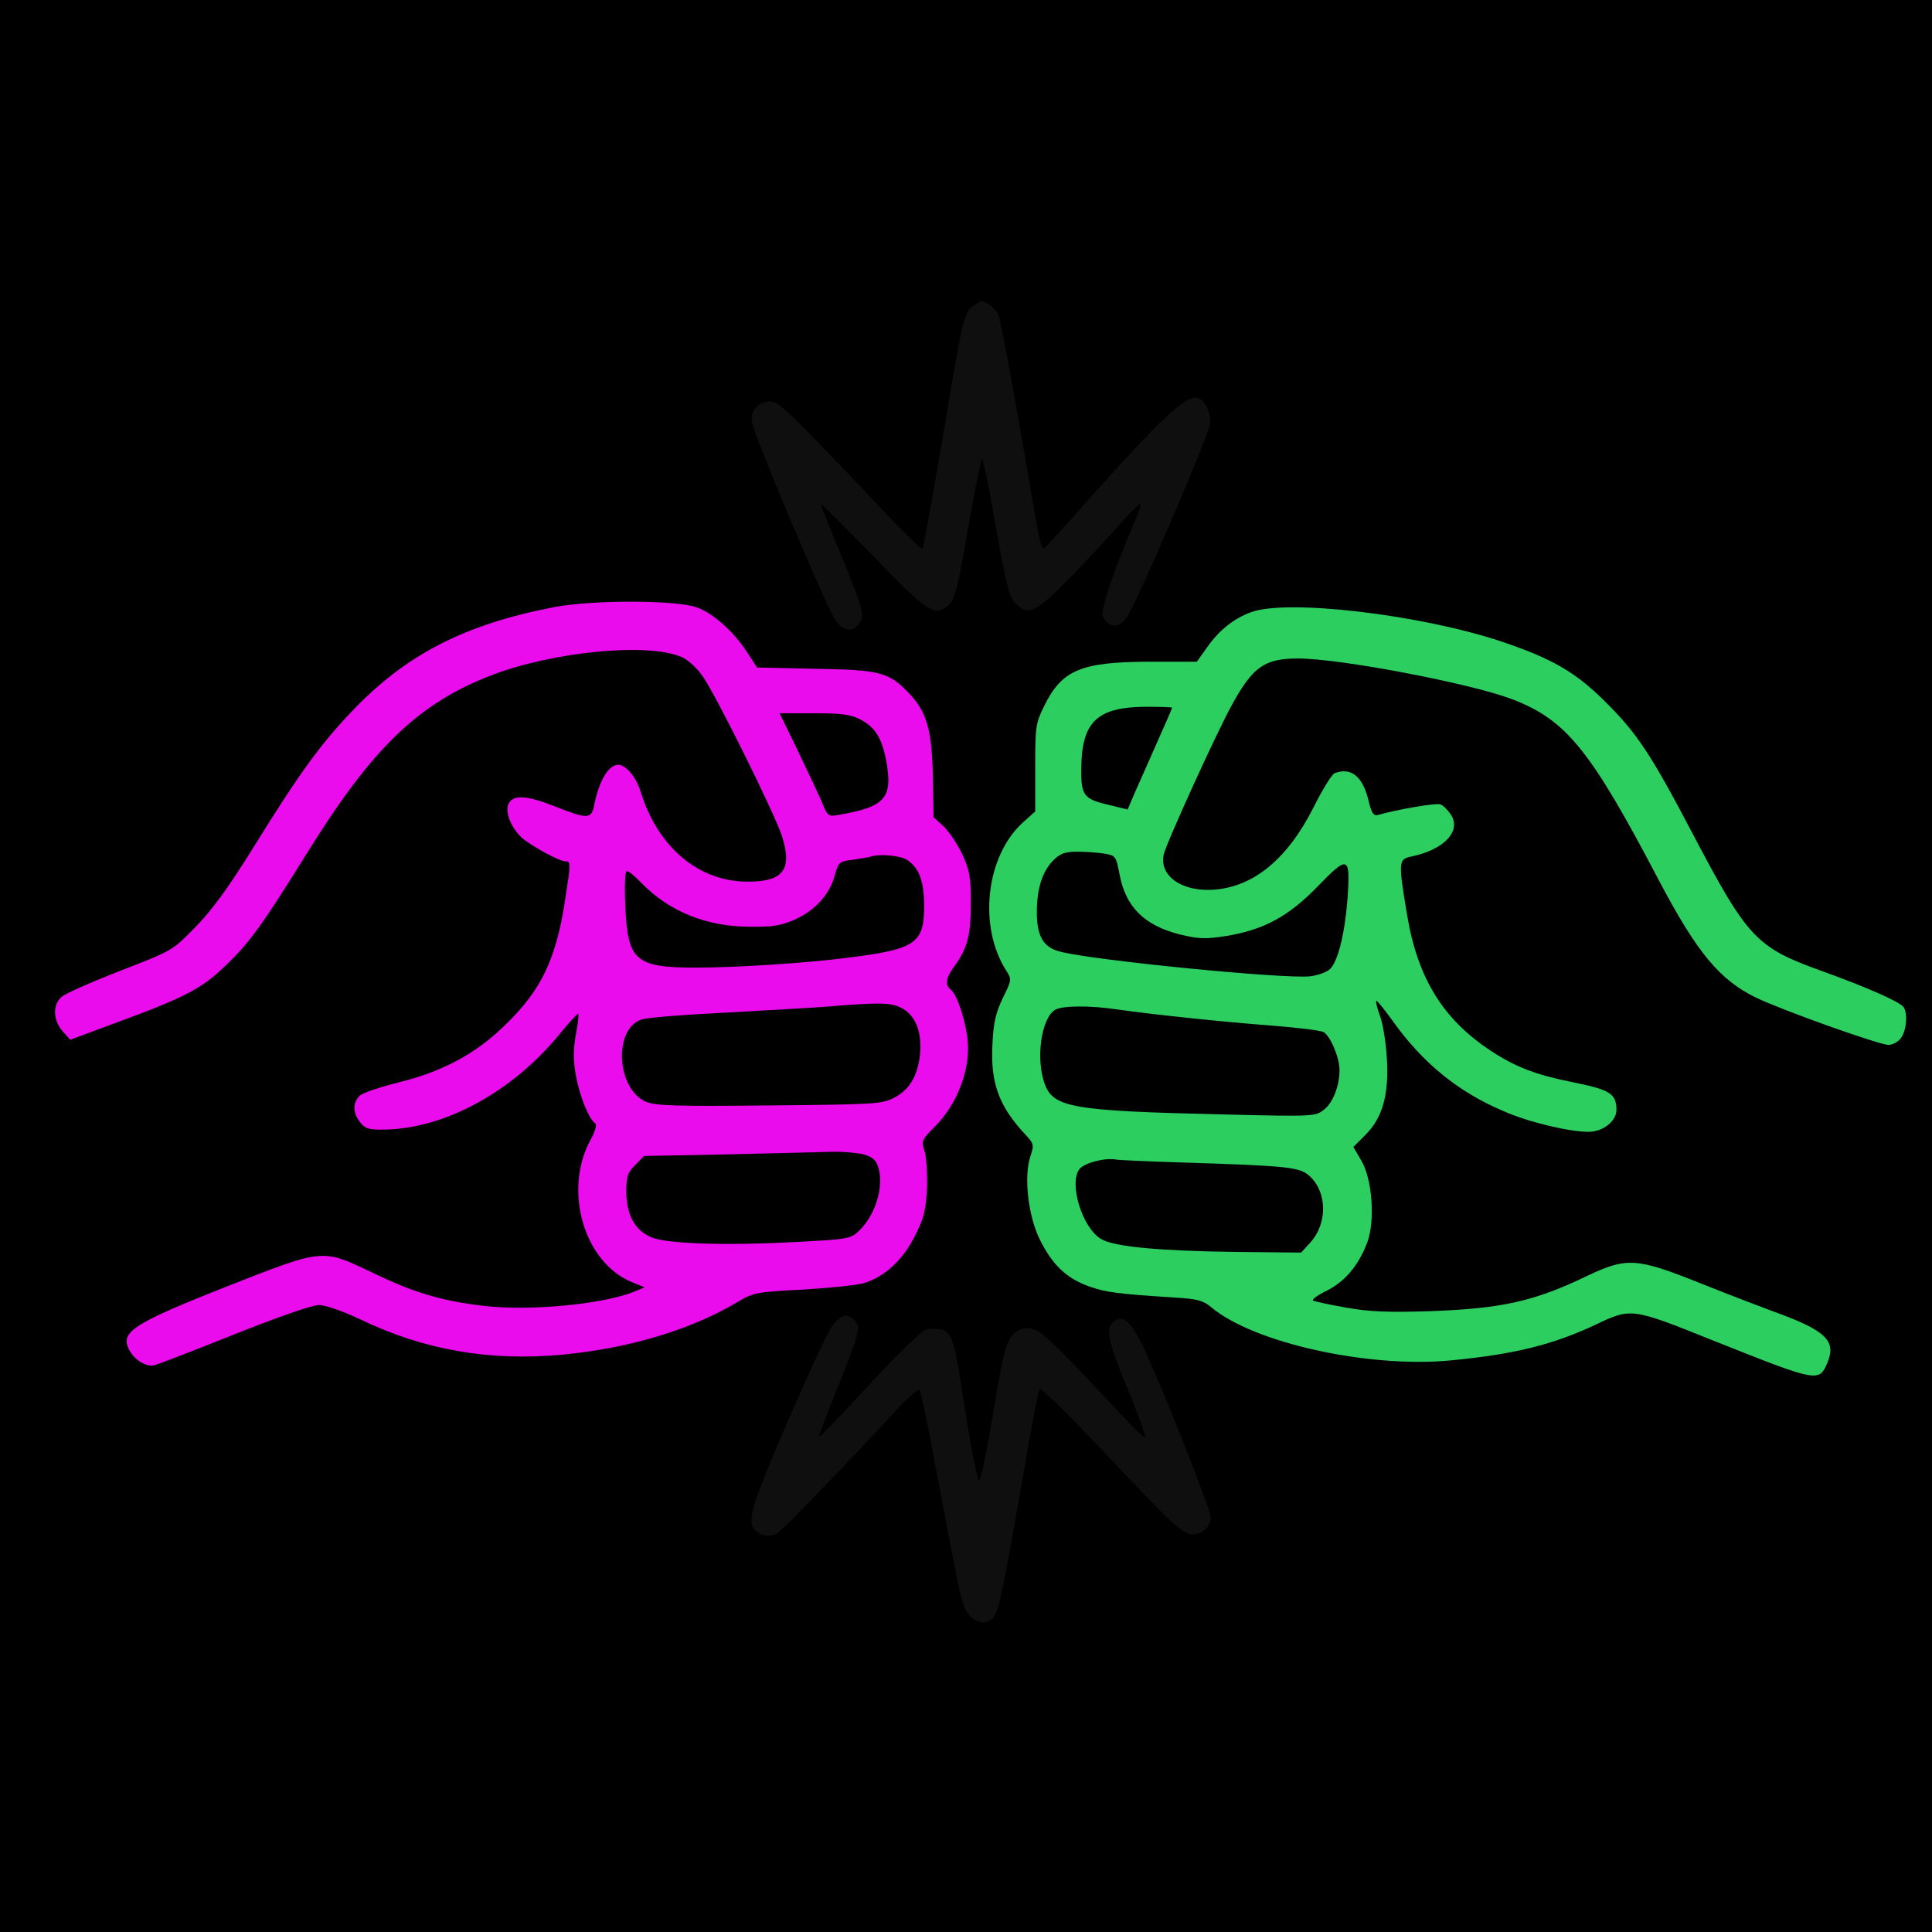
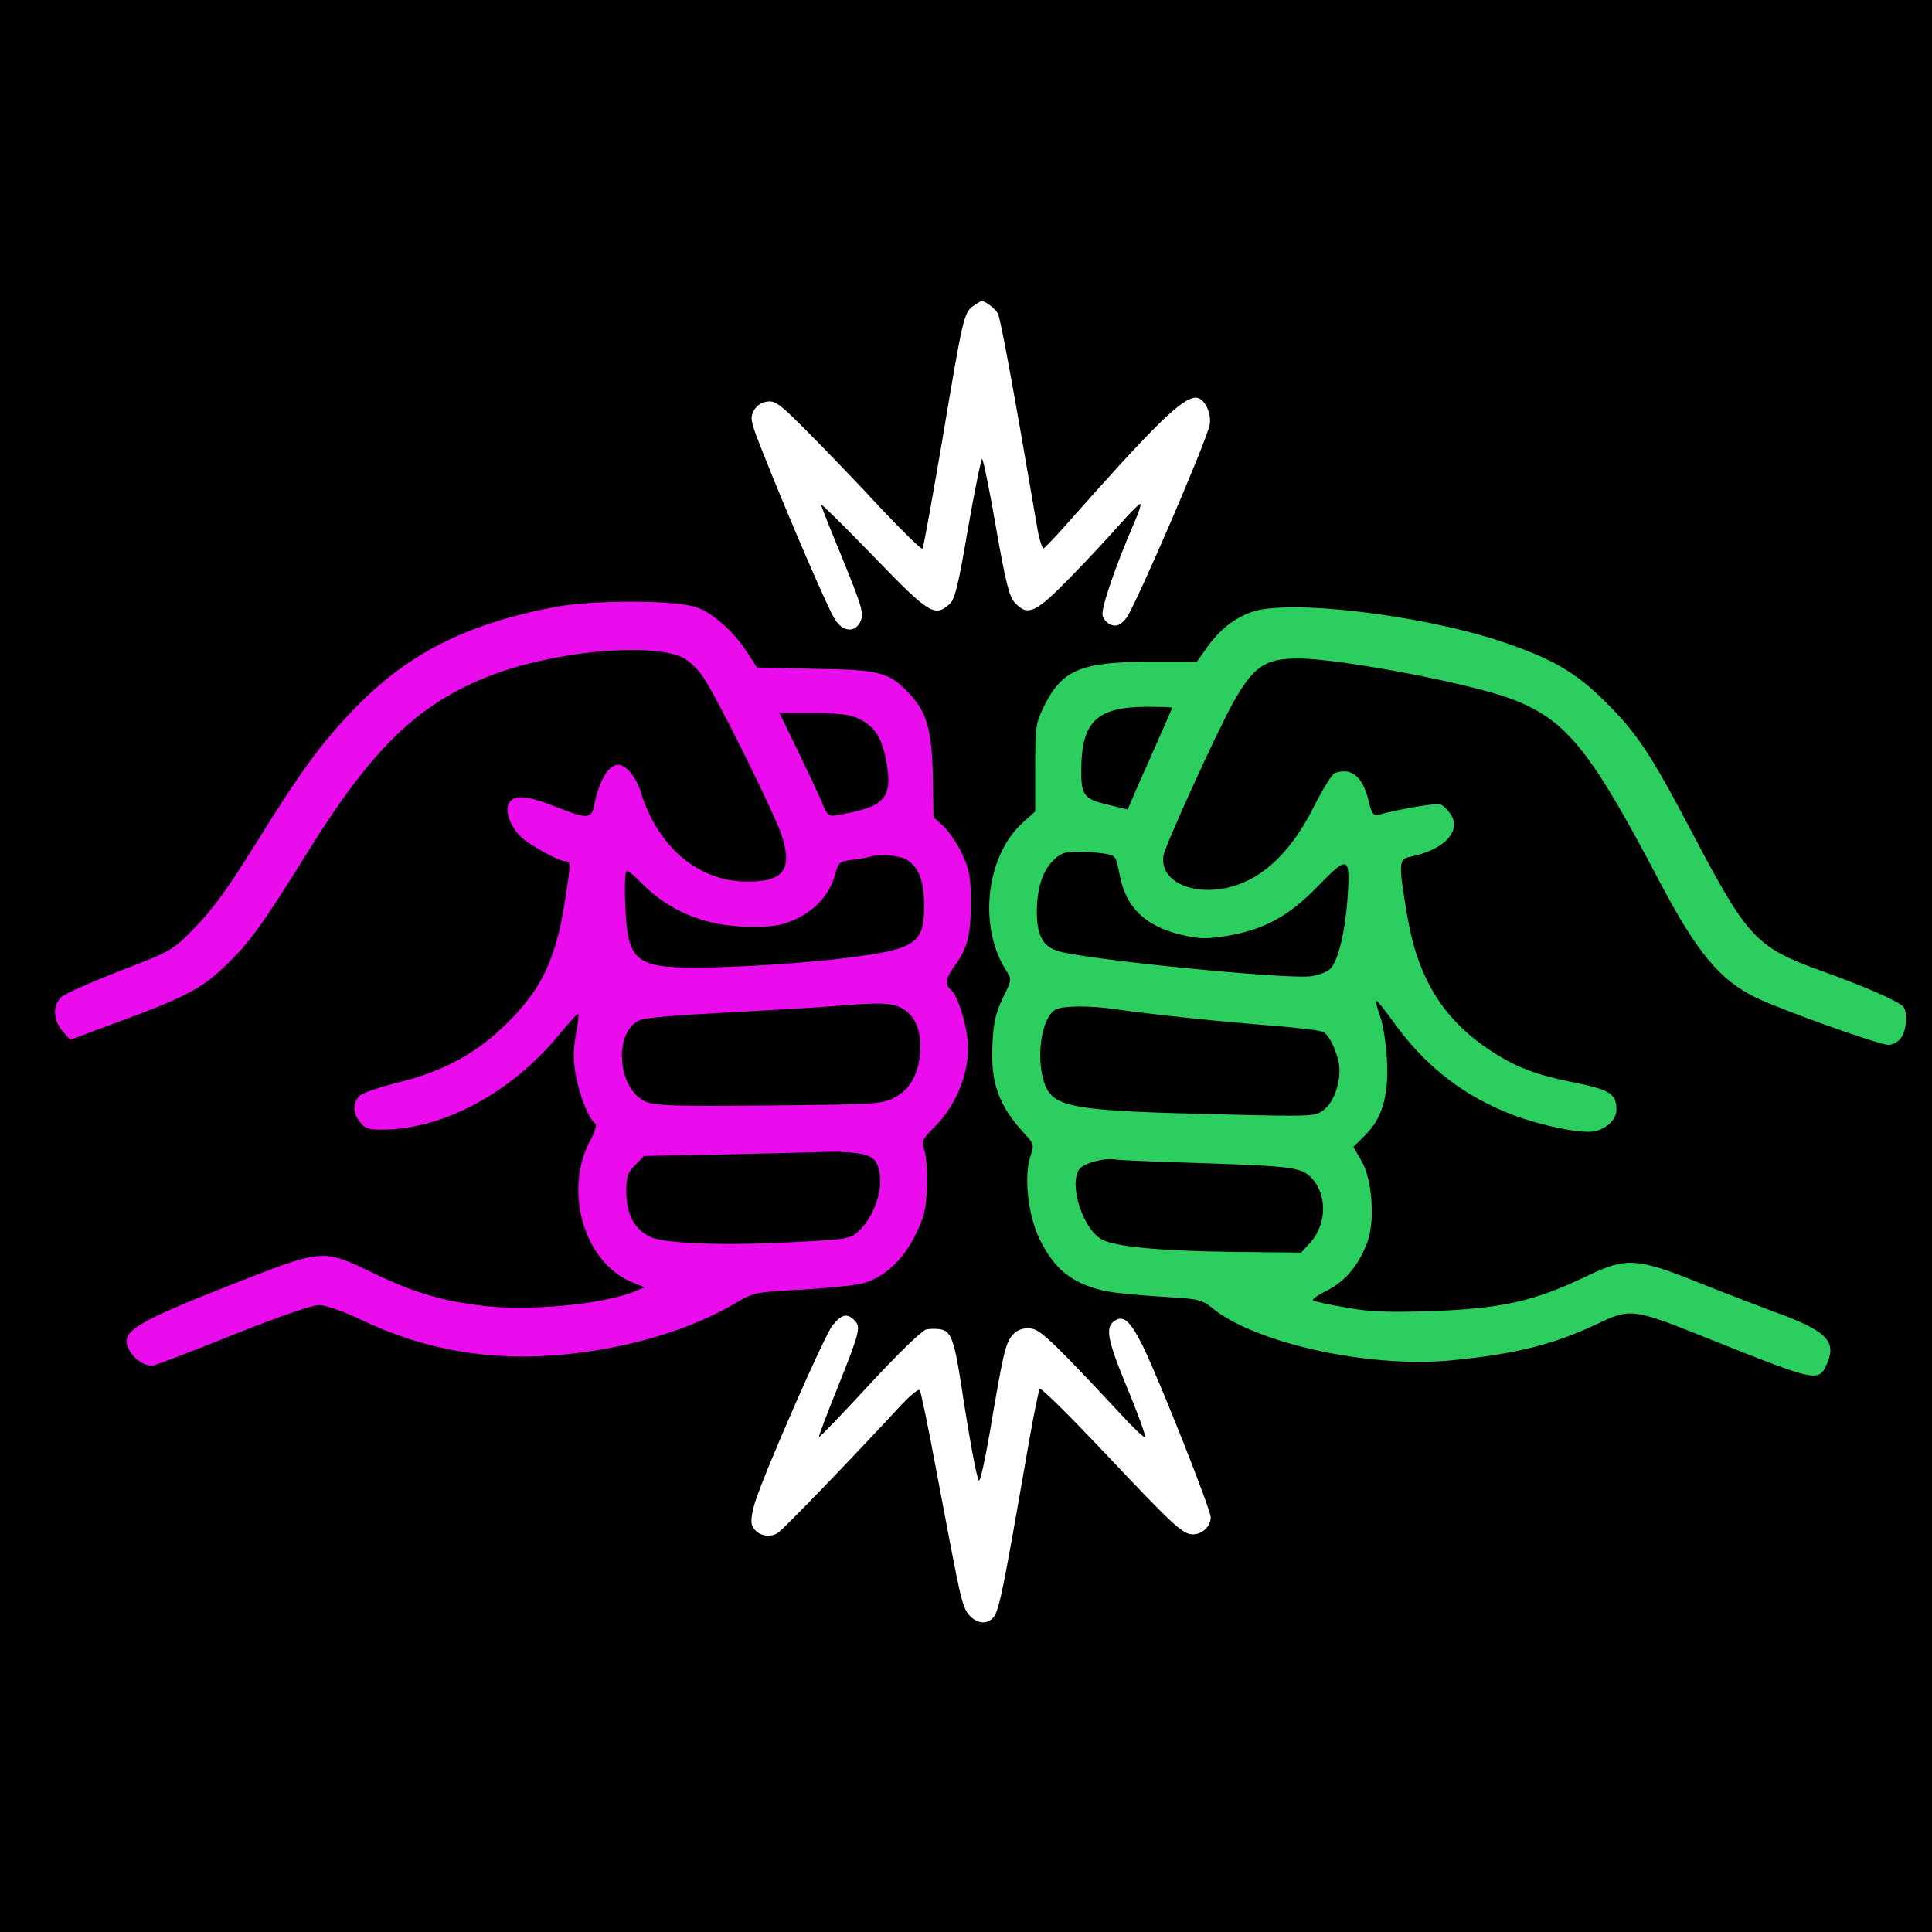
<svg xmlns="http://www.w3.org/2000/svg" width="600" height="600" viewBox="0 0 600 600">
  <rect width="600" height="600" fill="#000000" />
  <svg x="0" y="75.5" width="600" height="449" viewBox="0 0 600 449" preserveAspectRatio="xMidYMid meet">
    <g transform="translate(0,449) scale(0.1,-0.1)" fill="#ea0ced" stroke="none">
-       <path fill="#0f0f0f" d="M3023 4295 c-30 -21 -33 -37 -97 -419 -31 -181 -58 -331 -61 -335 -4 -3 -61 53 -128 124 -66 72 -167 176 -223 233 -88 89 -105 103 -130 100 -18 -2 -34 -12 -43 -28 -13 -24 -10 -35 34 -145 77 -193 195 -467 217 -502 23 -39 61 -44 78 -12 15 27 10 43 -60 215 -33 79 -60 148 -60 152 0 4 73 -68 163 -161 172 -178 189 -189 235 -149 17 14 28 57 58 235 21 119 41 217 44 217 3 0 23 -95 43 -212 30 -171 41 -216 59 -235 40 -43 64 -32 173 80 55 56 124 131 154 165 30 34 58 62 62 62 4 0 -4 -26 -18 -57 -57 -131 -104 -267 -99 -289 3 -13 16 -26 28 -30 18 -5 28 0 46 22 27 34 251 553 259 601 6 37 -18 83 -43 83 -42 0 -124 -79 -407 -399 -32 -36 -62 -67 -66 -69 -4 -1 -13 26 -19 60 -81 473 -115 654 -123 669 -8 16 -39 39 -51 39 -2 0 -13 -7 -25 -15z" />
+       <path fill="#ffffff" d="M3023 4295 c-30 -21 -33 -37 -97 -419 -31 -181 -58 -331 -61 -335 -4 -3 -61 53 -128 124 -66 72 -167 176 -223 233 -88 89 -105 103 -130 100 -18 -2 -34 -12 -43 -28 -13 -24 -10 -35 34 -145 77 -193 195 -467 217 -502 23 -39 61 -44 78 -12 15 27 10 43 -60 215 -33 79 -60 148 -60 152 0 4 73 -68 163 -161 172 -178 189 -189 235 -149 17 14 28 57 58 235 21 119 41 217 44 217 3 0 23 -95 43 -212 30 -171 41 -216 59 -235 40 -43 64 -32 173 80 55 56 124 131 154 165 30 34 58 62 62 62 4 0 -4 -26 -18 -57 -57 -131 -104 -267 -99 -289 3 -13 16 -26 28 -30 18 -5 28 0 46 22 27 34 251 553 259 601 6 37 -18 83 -43 83 -42 0 -124 -79 -407 -399 -32 -36 -62 -67 -66 -69 -4 -1 -13 26 -19 60 -81 473 -115 654 -123 669 -8 16 -39 39 -51 39 -2 0 -13 -7 -25 -15z" />
      <path d="M1723 3360 c-281 -54 -463 -148 -631 -325 -98 -103 -162 -191 -307 -425 -77 -124 -130 -196 -180 -246 -69 -71 -71 -72 -232 -134 -89 -35 -172 -71 -183 -82 -27 -25 -25 -71 4 -105 l24 -27 143 53 c212 78 266 106 337 175 76 72 115 126 255 351 204 329 346 465 573 553 190 73 484 102 590 57 18 -7 47 -33 64 -57 40 -54 223 -424 248 -498 34 -106 5 -144 -109 -143 -150 1 -276 107 -329 278 -14 46 -46 85 -70 85 -30 0 -60 -50 -75 -127 -8 -42 -22 -42 -120 -3 -89 35 -130 38 -145 10 -13 -24 6 -75 41 -107 29 -25 116 -73 135 -73 17 0 17 -3 -1 -120 -30 -198 -82 -296 -215 -415 -83 -73 -178 -121 -304 -152 -56 -14 -109 -32 -118 -40 -23 -21 -23 -55 1 -84 16 -20 27 -23 78 -22 185 4 391 116 537 292 32 39 60 70 62 68 2 -2 -1 -32 -8 -67 -8 -48 -8 -80 1 -128 12 -63 41 -135 60 -146 5 -4 -1 -25 -14 -49 -87 -157 -22 -383 128 -444 l39 -16 -29 -12 c-95 -40 -323 -62 -466 -46 -132 15 -218 40 -345 101 -163 78 -153 79 -452 -38 -274 -108 -328 -139 -315 -184 11 -38 54 -70 84 -63 14 4 127 47 251 97 133 53 239 90 260 90 21 0 73 -18 130 -45 198 -95 401 -130 627 -109 209 20 401 78 546 165 45 27 57 30 200 37 84 5 169 14 189 20 64 19 120 70 158 144 30 59 35 81 39 152 1 46 -2 98 -8 115 -10 30 -9 34 31 74 73 72 115 186 102 279 -8 60 -33 133 -50 146 -20 17 -18 36 9 73 41 56 52 97 52 197 0 82 -4 103 -27 153 -15 31 -41 70 -58 86 l-31 28 -2 129 c-3 142 -19 199 -75 257 -61 64 -89 72 -289 75 l-182 4 -32 49 c-40 62 -106 121 -156 138 -66 23 -321 23 -440 1z m946 -348 c48 -24 69 -57 83 -128 21 -117 -1 -144 -144 -169 -37 -7 -37 -7 -59 47 -13 29 -47 101 -76 161 l-52 107 107 0 c82 0 115 -4 141 -18z m149 -438 c37 -25 52 -67 52 -143 0 -116 -27 -134 -235 -160 -128 -17 -351 -31 -473 -31 -189 0 -213 21 -220 191 -3 64 -1 109 5 109 5 0 25 -16 44 -36 86 -89 201 -136 334 -137 74 -1 99 3 143 22 64 29 108 78 124 136 12 43 14 45 57 50 26 4 51 8 56 10 27 9 93 3 113 -11z m-12 -463 c40 -24 58 -77 51 -143 -8 -67 -34 -109 -82 -133 -37 -19 -64 -20 -386 -23 -291 -3 -351 -1 -382 11 -93 39 -103 228 -14 256 18 6 133 15 257 21 124 7 268 15 320 19 168 14 202 13 236 -8z m-124 -451 c30 -9 39 -17 47 -45 16 -59 -12 -147 -63 -194 -24 -23 -36 -25 -193 -33 -221 -12 -409 -6 -454 16 -49 23 -73 69 -74 138 0 50 4 62 28 85 l27 28 258 5 c141 3 286 7 322 8 36 1 82 -3 102 -8z" />
      <path fill="#2dce60" d="M3886 3344 c-53 -19 -99 -55 -137 -109 l-32 -45 -151 0 c-210 -1 -268 -26 -323 -137 -27 -55 -28 -65 -28 -193 l0 -135 -38 -34 c-116 -105 -140 -325 -51 -462 16 -25 16 -28 -12 -84 -22 -47 -29 -76 -32 -146 -6 -118 21 -190 101 -276 28 -30 29 -33 17 -69 -21 -63 -7 -185 29 -258 39 -79 83 -121 153 -146 54 -19 87 -23 271 -35 66 -4 84 -9 109 -30 131 -110 485 -189 742 -165 198 19 316 48 449 110 113 54 113 54 367 -48 329 -131 329 -131 356 -67 27 67 -7 99 -171 158 -38 14 -140 53 -225 87 -197 79 -228 81 -350 23 -166 -80 -267 -102 -490 -110 -128 -4 -186 -2 -259 11 -51 9 -98 19 -103 22 -5 3 14 17 43 31 56 28 98 78 125 149 25 66 16 197 -18 254 l-25 43 38 38 c53 53 73 126 66 238 -3 48 -12 106 -21 130 -9 24 -14 46 -12 48 2 2 24 -25 50 -61 94 -132 204 -222 346 -282 77 -34 203 -64 263 -64 45 0 87 33 87 68 0 51 -20 63 -140 87 -110 22 -174 47 -246 94 -151 98 -231 226 -264 424 -28 166 -27 174 13 182 102 21 156 79 123 130 -10 15 -24 29 -33 32 -13 5 -135 -16 -194 -33 -13 -4 -20 7 -29 45 -18 75 -54 104 -105 85 -9 -4 -38 -51 -65 -105 -81 -161 -186 -248 -310 -257 -99 -7 -170 42 -156 109 6 31 165 381 213 467 64 116 100 142 204 142 131 0 534 -77 664 -126 170 -65 244 -157 460 -569 115 -217 185 -303 298 -358 78 -38 383 -147 412 -147 13 0 31 10 39 22 17 24 21 75 8 95 -10 16 -114 62 -253 112 -206 74 -231 101 -405 432 -127 242 -171 308 -268 404 -93 93 -166 135 -327 189 -252 83 -661 131 -773 90z m-246 -297 c0 -2 -22 -53 -49 -113 -26 -60 -58 -130 -69 -156 l-20 -47 -57 14 c-79 18 -88 29 -87 112 1 146 48 192 200 193 45 0 82 -1 82 -3z m-210 -453 c35 -6 36 -8 47 -65 19 -101 77 -158 187 -186 58 -14 79 -15 143 -5 117 19 194 60 286 155 94 97 101 94 92 -37 -8 -107 -29 -195 -54 -220 -10 -10 -38 -20 -62 -23 -80 -9 -679 50 -778 77 -51 13 -71 48 -71 122 0 73 17 126 50 160 23 23 37 28 77 28 26 0 64 -3 83 -6z m40 -484 c120 -17 334 -39 478 -50 79 -6 152 -15 162 -20 21 -11 50 -79 50 -118 0 -49 -20 -101 -48 -123 -27 -21 -29 -22 -312 -15 -473 11 -529 21 -556 96 -28 78 -10 204 33 229 22 13 107 14 193 1z m195 -475 c343 -11 373 -14 405 -45 52 -51 52 -145 0 -203 l-29 -32 -203 2 c-235 3 -379 16 -418 40 -59 34 -101 172 -68 217 15 19 77 36 113 30 11 -2 101 -6 200 -9z" />
-       <path fill="#0f0f0f" d="M2585 1128 c-25 -32 -205 -441 -239 -545 -10 -29 -15 -62 -11 -73 10 -31 52 -44 80 -26 19 12 243 245 387 401 26 27 50 47 54 43 4 -4 26 -112 50 -240 70 -371 76 -401 90 -436 14 -35 50 -55 75 -41 30 16 31 18 125 559 15 85 30 158 33 162 4 4 92 -83 196 -193 223 -236 248 -259 280 -259 29 0 55 25 55 53 0 24 -158 423 -211 532 -38 76 -59 96 -86 79 -32 -20 -25 -57 37 -208 34 -81 59 -151 56 -154 -3 -3 -38 30 -78 74 -40 43 -113 121 -163 172 -76 77 -96 92 -122 92 -22 0 -38 -8 -51 -24 -20 -27 -27 -55 -68 -299 -15 -87 -30 -154 -34 -150 -7 8 -30 133 -55 298 -21 135 -31 164 -61 171 -13 3 -35 3 -48 0 -13 -3 -90 -78 -176 -171 -84 -91 -154 -164 -156 -162 -2 2 23 68 55 147 72 180 75 194 55 214 -23 24 -40 20 -69 -16z" />
+       <path fill="#ffffff" d="M2585 1128 c-25 -32 -205 -441 -239 -545 -10 -29 -15 -62 -11 -73 10 -31 52 -44 80 -26 19 12 243 245 387 401 26 27 50 47 54 43 4 -4 26 -112 50 -240 70 -371 76 -401 90 -436 14 -35 50 -55 75 -41 30 16 31 18 125 559 15 85 30 158 33 162 4 4 92 -83 196 -193 223 -236 248 -259 280 -259 29 0 55 25 55 53 0 24 -158 423 -211 532 -38 76 -59 96 -86 79 -32 -20 -25 -57 37 -208 34 -81 59 -151 56 -154 -3 -3 -38 30 -78 74 -40 43 -113 121 -163 172 -76 77 -96 92 -122 92 -22 0 -38 -8 -51 -24 -20 -27 -27 -55 -68 -299 -15 -87 -30 -154 -34 -150 -7 8 -30 133 -55 298 -21 135 -31 164 -61 171 -13 3 -35 3 -48 0 -13 -3 -90 -78 -176 -171 -84 -91 -154 -164 -156 -162 -2 2 23 68 55 147 72 180 75 194 55 214 -23 24 -40 20 -69 -16z" />
    </g>
  </svg>
</svg>
